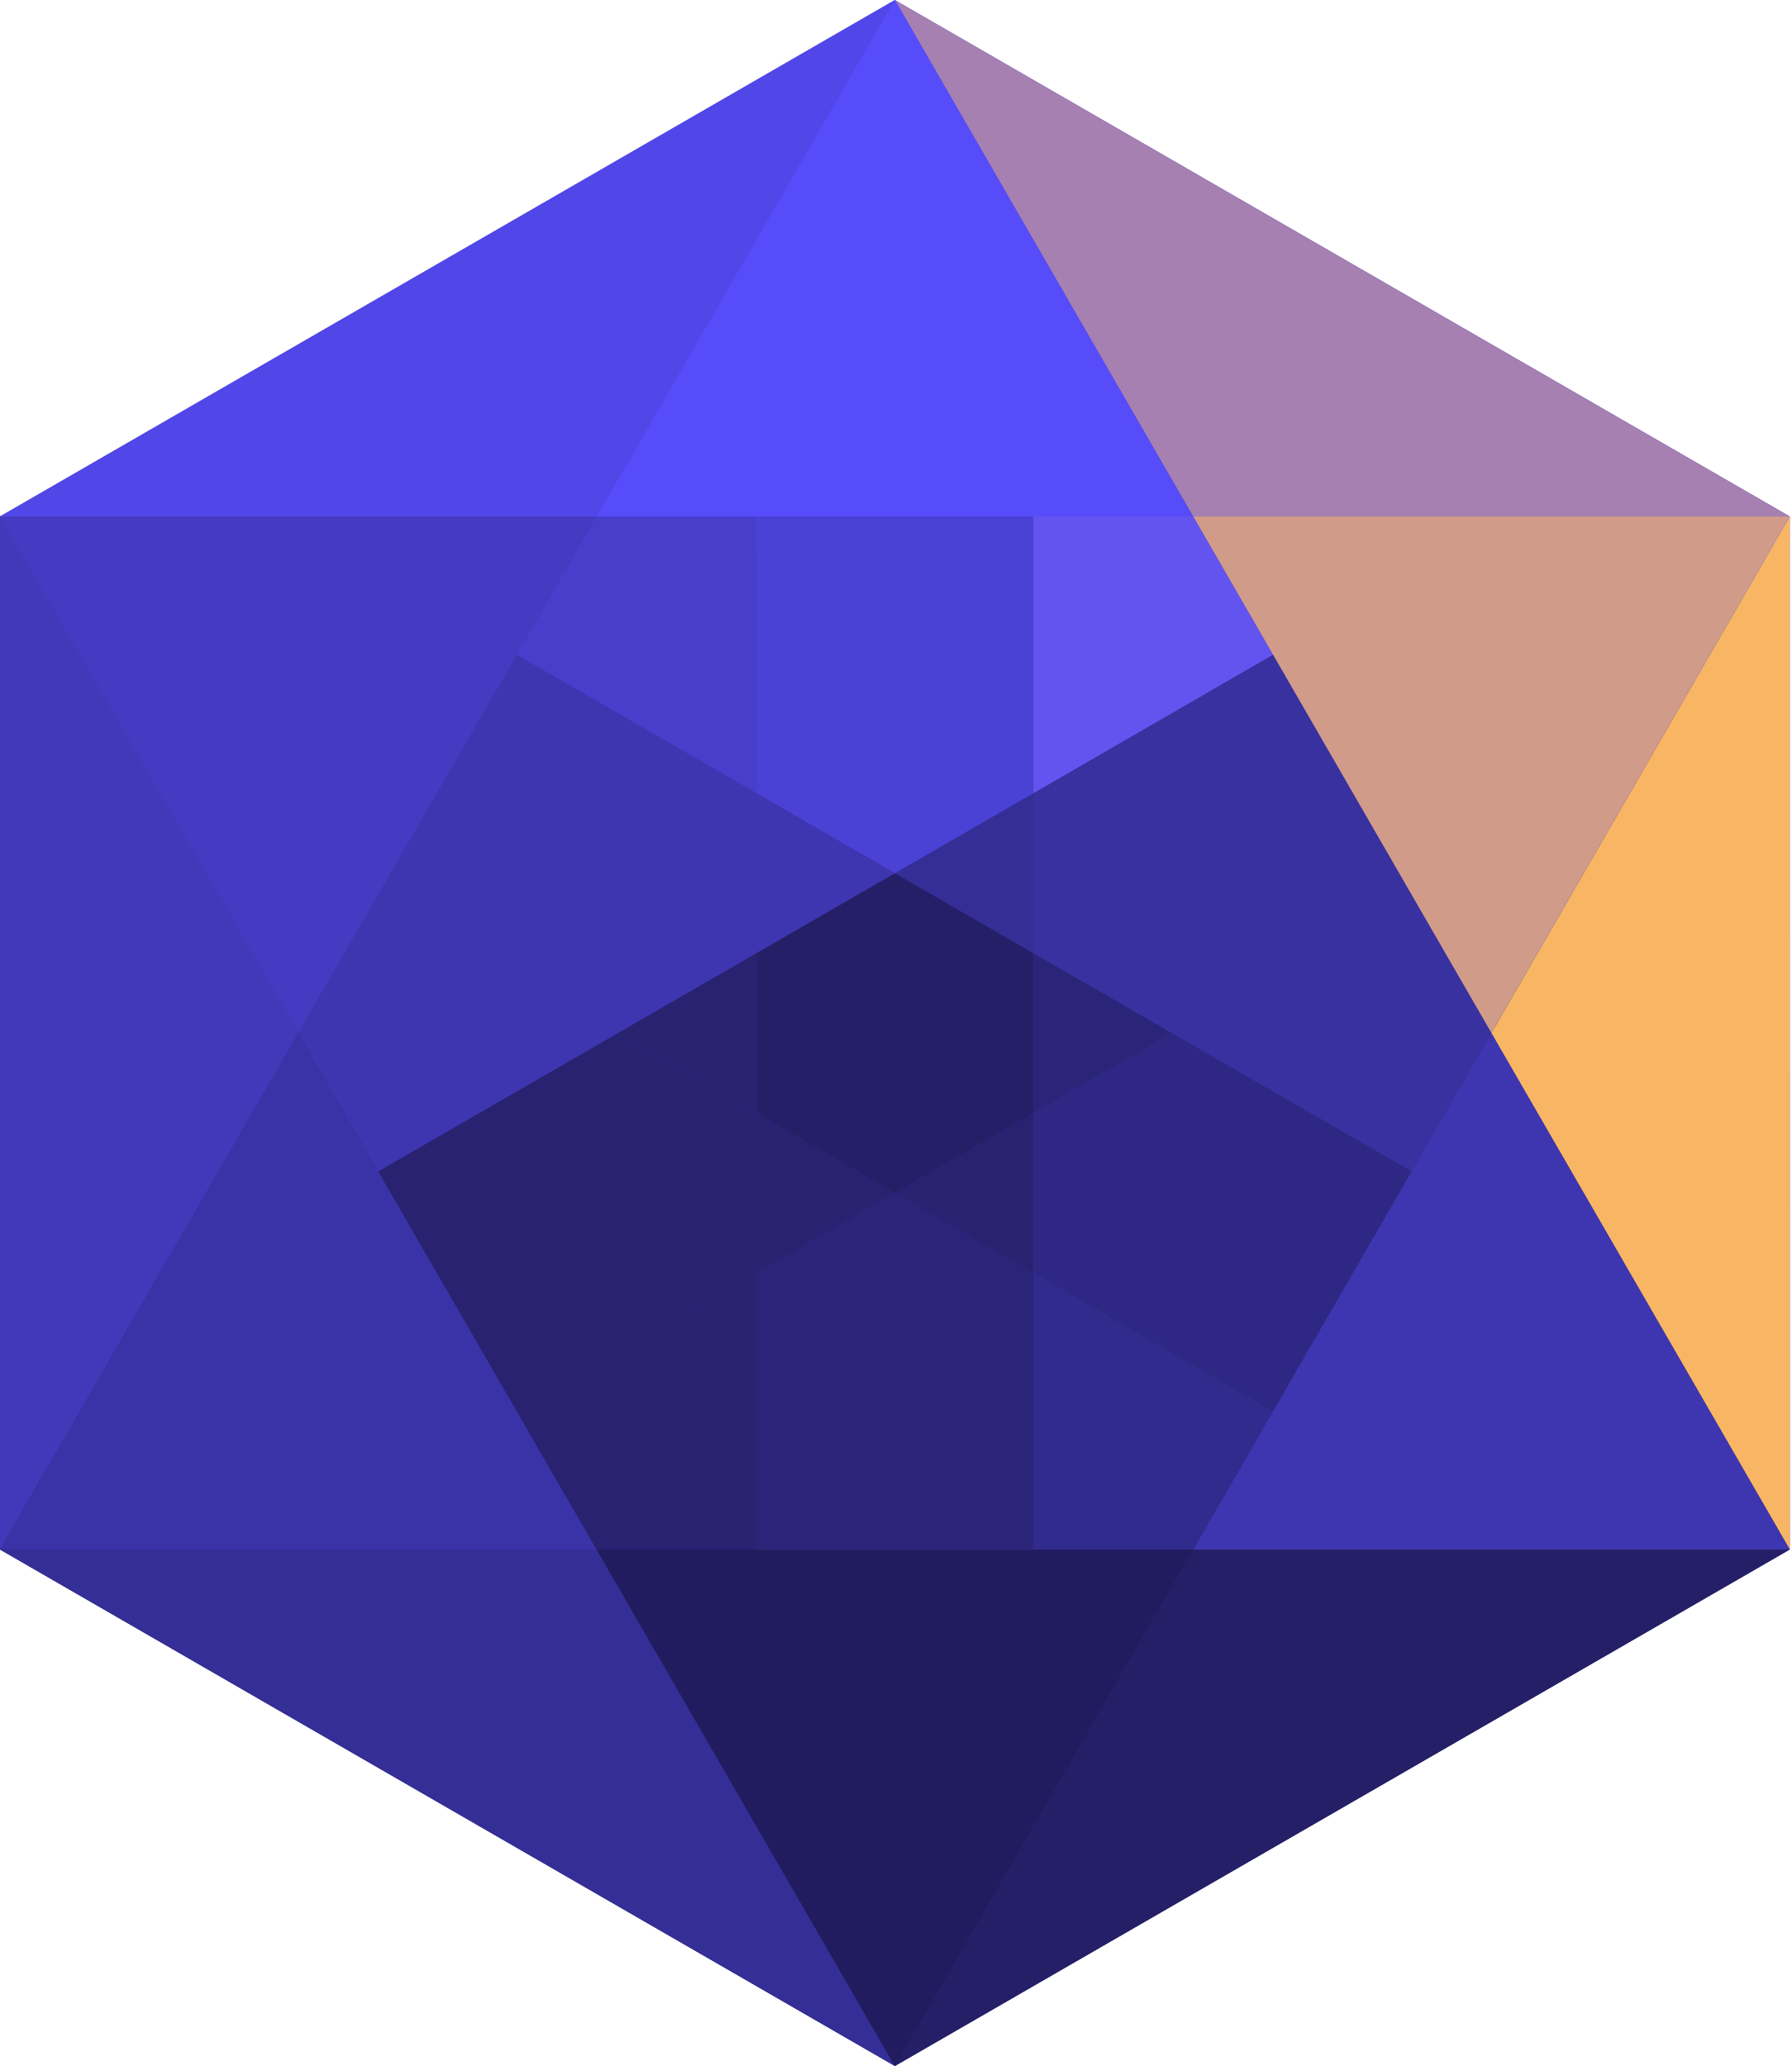
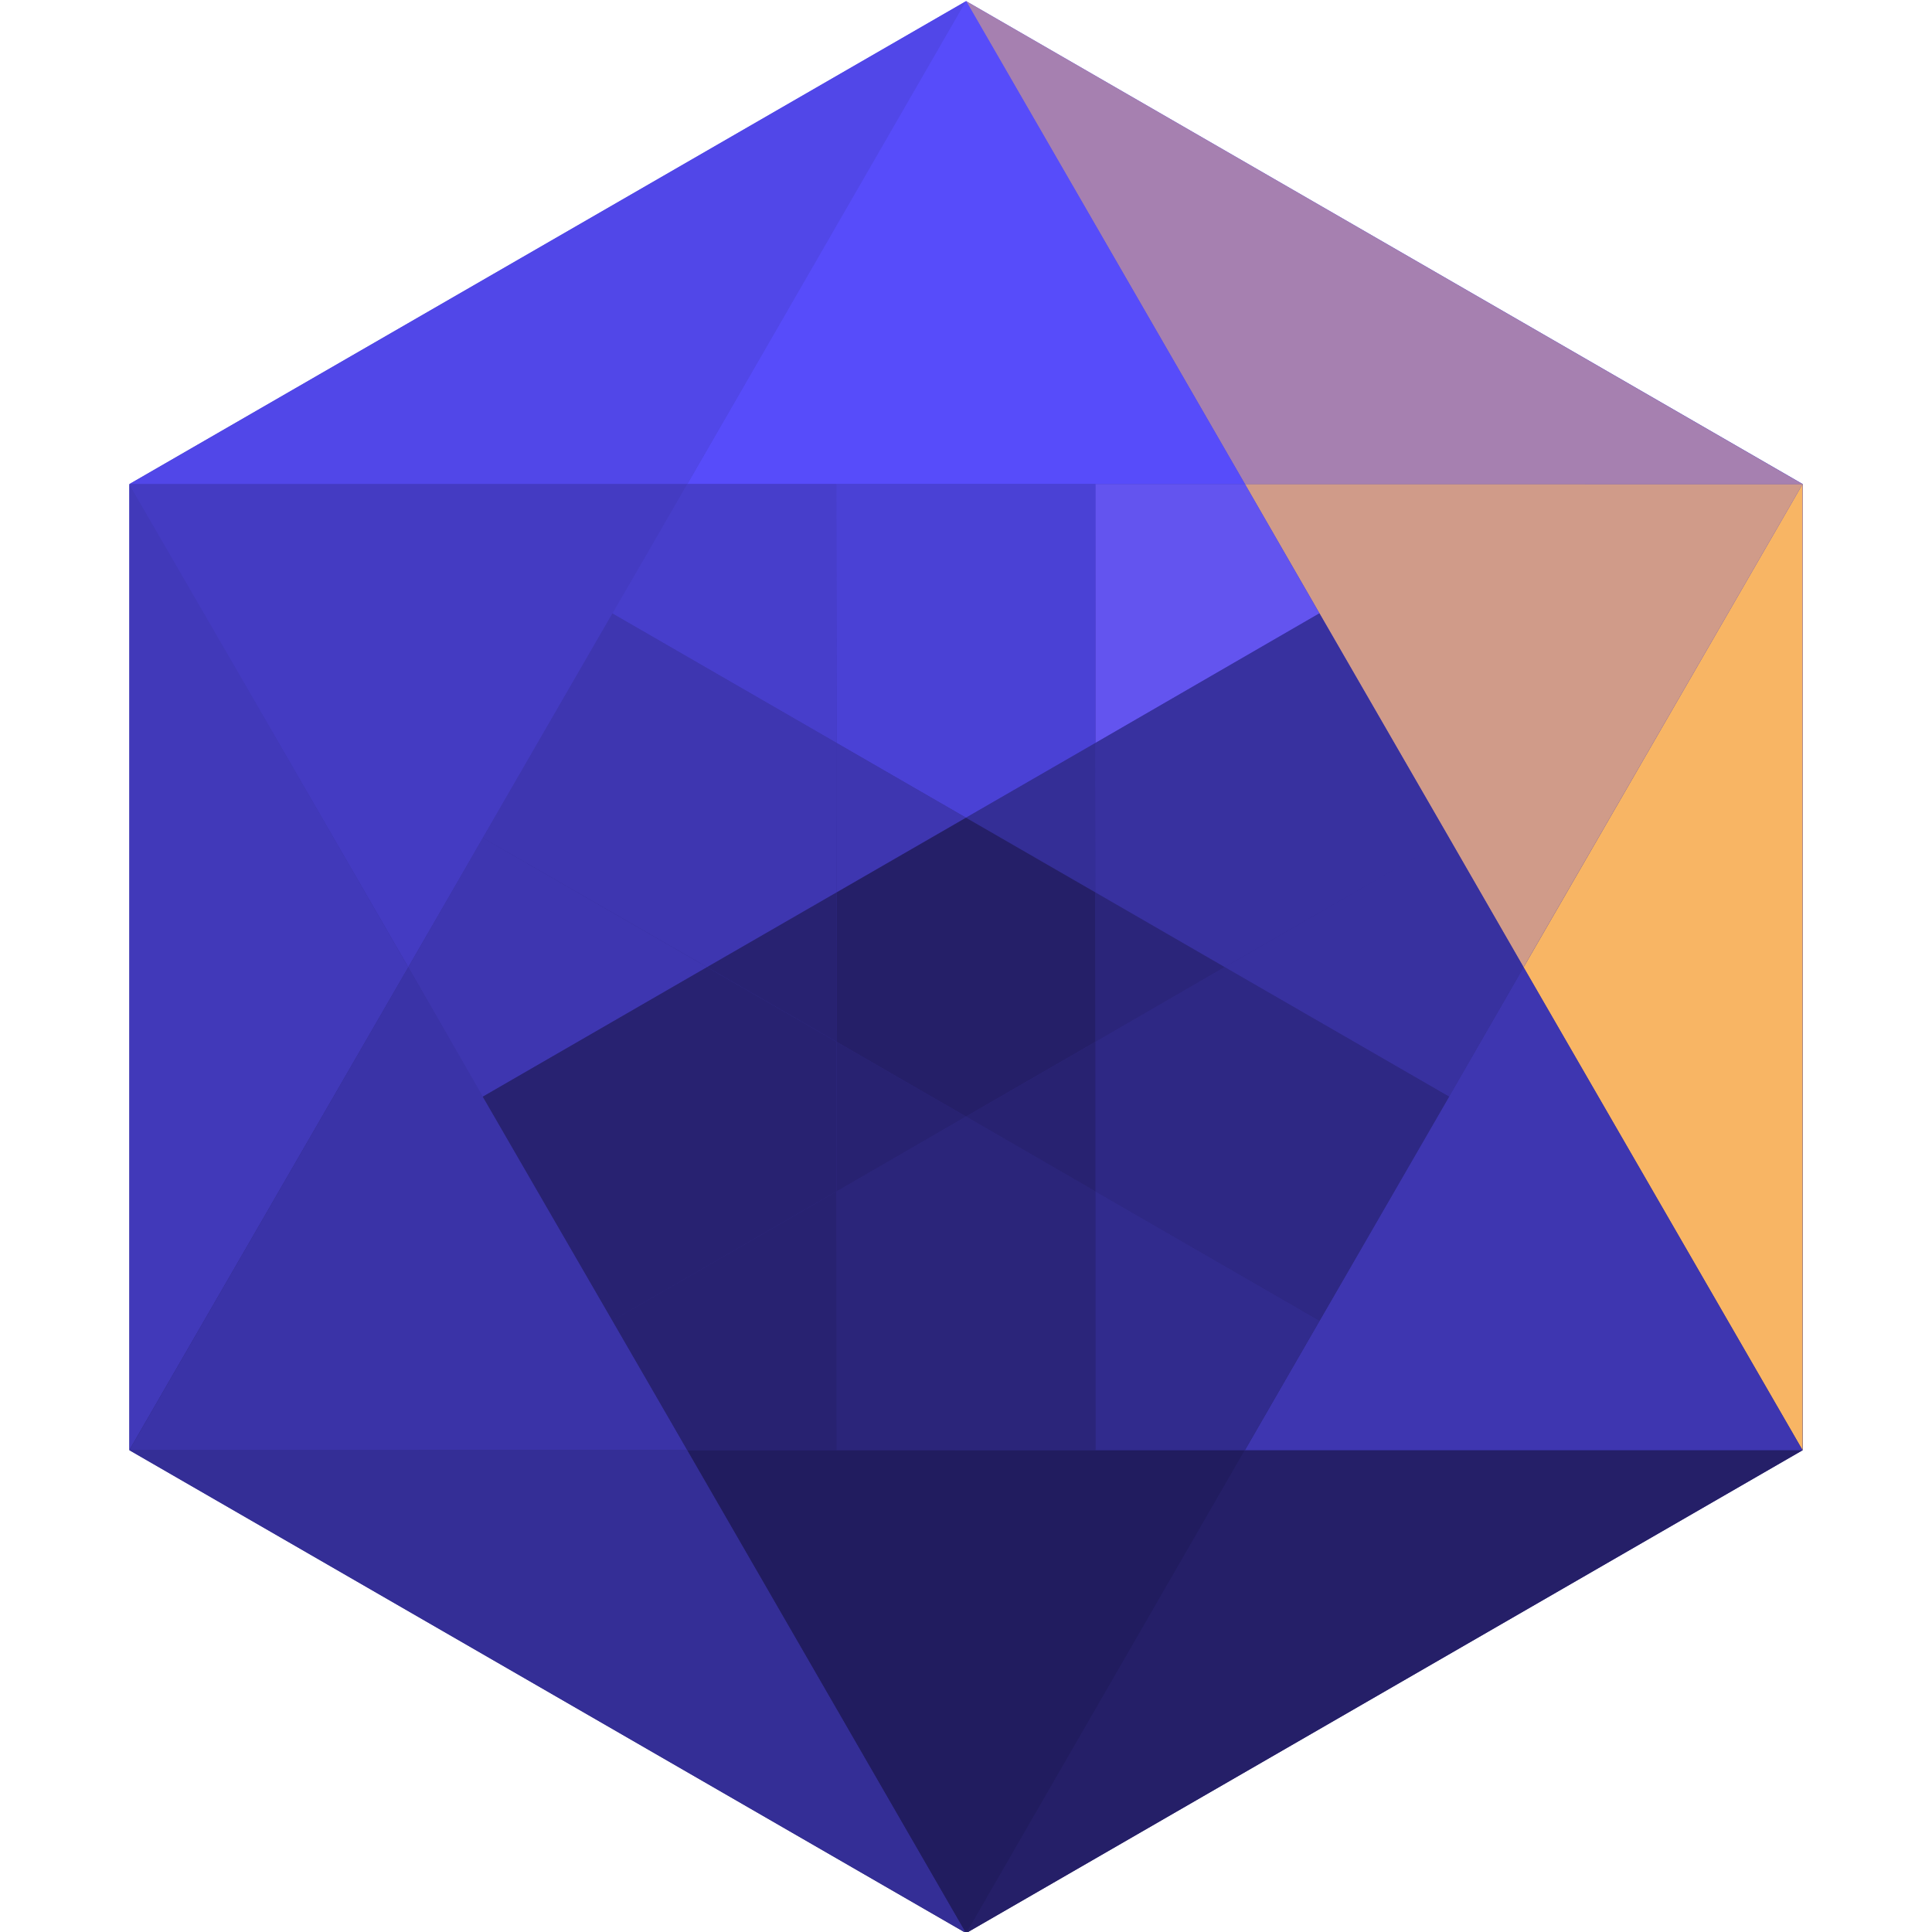
- <svg xmlns="http://www.w3.org/2000/svg" width="100%" height="100%" viewBox="0 0 222 256" version="1.1" xml:space="preserve" style="fill-rule:evenodd;clip-rule:evenodd;stroke-linejoin:round;stroke-miterlimit:2;">
-   <g transform="matrix(1,0,0,1,-401.138,-384)">
-     <g transform="matrix(0.523105,0,0,0.71974,214.61,230.204)">
-       <g transform="matrix(3.3114,0,0,2.40672,356.58,213.683)">
-         <path id="Layer_2" d="M64,0L0,36.944L0,110.844L64,147.788L128,110.844L128,36.944L64,0Z" style="fill:url(#_Linear1);fill-rule:nonzero;" />
-         <g id="Layer_1_1_">
-           <path d="M128,110.844L128,36.944L106.659,73.9L128,110.844Z" style="fill:rgb(248,181,100);fill-rule:nonzero;" />
-           <path d="M64,0L85.329,36.944L128,36.944L64,0Z" style="fill:rgb(166,128,176);fill-rule:nonzero;" />
-           <path d="M85.33,36.944L100.944,64L106.659,73.9L128,36.944L85.33,36.944Z" style="fill:rgb(208,155,137);fill-rule:nonzero;" />
-           <path d="M64,0L0,36.944L42.67,36.944L64,0Z" style="fill:rgb(81,71,232);fill-rule:nonzero;" />
-           <path d="M64,0L42.67,36.944L85.329,36.944L64,0Z" style="fill:rgb(87,76,250);fill-rule:nonzero;" />
-           <path d="M85.329,36.944L73.9,36.944L73.9,56.755L91.044,46.844L85.329,36.944Z" style="fill:rgb(99,84,239);fill-rule:nonzero;" />
-           <path d="M0,36.944L0,110.844L21.341,73.9L0,36.944Z" style="fill:rgb(65,57,185);fill-rule:nonzero;" />
-           <path d="M42.67,36.944L0,36.944L21.341,73.9L27.056,64L42.67,36.944Z" style="fill:rgb(68,59,194);fill-rule:nonzero;" />
-           <path d="M42.67,36.944L36.956,46.844L54.1,56.743L54.1,36.944L42.67,36.944Z" style="fill:rgb(71,62,203);fill-rule:nonzero;" />
-           <path d="M54.1,36.944L54.1,56.743L64,62.47L73.9,56.755L73.9,36.944L54.1,36.944Z" style="fill:rgb(74,65,213);fill-rule:nonzero;" />
-           <path d="M64,147.788L42.67,110.844L0,110.844L64,147.788Z" style="fill:rgb(52,46,150);fill-rule:nonzero;" />
-           <path d="M27.056,83.799L21.341,73.9L0,110.844L42.67,110.844L27.056,83.799Z" style="fill:rgb(58,51,167);fill-rule:nonzero;" />
-           <path d="M27.056,64L21.341,73.9L27.056,83.799L44.201,73.9L27.056,64Z" style="fill:rgb(62,54,176);fill-rule:nonzero;" />
-           <path d="M36.956,46.844L27.056,64L44.201,73.9L54.1,68.185L54.1,56.743L36.956,46.844Z" style="fill:rgb(62,54,176);fill-rule:nonzero;" />
-           <path d="M54.1,56.743L54.1,68.185L64,62.47L54.1,56.743Z" style="fill:rgb(62,54,176);fill-rule:nonzero;" />
-           <path d="M128,110.844L85.329,110.844L64,147.788L128,110.844Z" style="fill:rgb(37,31,104);fill-rule:nonzero;" />
-           <path d="M128,110.844L106.659,73.9L100.944,83.799L85.33,110.844L128,110.844Z" style="fill:rgb(62,54,176);fill-rule:nonzero;" />
-           <path d="M100.944,64L83.799,73.9L100.944,83.799L106.659,73.9L100.944,64Z" style="fill:rgb(56,49,159);fill-rule:nonzero;" />
-           <path d="M91.044,46.844L73.9,56.755L73.9,68.185L83.799,73.9L100.944,64L91.044,46.844Z" style="fill:rgb(56,49,159);fill-rule:nonzero;" />
-           <path d="M64,62.47L73.9,68.185L73.9,56.755L64,62.47Z" style="fill:rgb(52,46,150);fill-rule:nonzero;" />
-           <path d="M85.329,110.844L42.67,110.844L64,147.788L85.329,110.844Z" style="fill:rgb(33,28,95);fill-rule:nonzero;" />
-           <path d="M91.044,100.944L73.9,91.044L73.9,110.844L85.33,110.844L91.044,100.944Z" style="fill:rgb(49,43,141);fill-rule:nonzero;" />
-           <path d="M83.799,73.9L73.9,79.615L73.9,91.044L91.044,100.944L100.944,83.799L83.799,73.9Z" style="fill:rgb(46,40,132);fill-rule:nonzero;" />
-           <path d="M73.9,68.185L73.9,79.615L83.799,73.9L73.9,68.185Z" style="fill:rgb(43,37,122);fill-rule:nonzero;" />
-           <path d="M36.956,100.944L42.67,110.844L54.1,110.844L54.1,91.044L36.956,100.944Z" style="fill:rgb(40,34,113);fill-rule:nonzero;" />
-           <path d="M64,85.33L54.1,91.044L54.1,110.844L73.9,110.844L73.9,91.044L64,85.329L64,85.33Z" style="fill:rgb(43,37,122);fill-rule:nonzero;" />
-           <path d="M64,85.33L73.9,91.044L73.9,79.615L64,85.33Z" style="fill:rgb(40,34,113);fill-rule:nonzero;" />
-           <path d="M44.201,73.9L27.056,83.799L36.956,100.944L54.1,91.044L54.1,79.615L44.201,73.9Z" style="fill:rgb(40,34,113);fill-rule:nonzero;" />
-           <path d="M54.1,79.615L54.1,91.044L64,85.329L54.1,79.615Z" style="fill:rgb(40,34,113);fill-rule:nonzero;" />
-           <path d="M44.201,73.9L54.1,79.615L54.1,68.185L44.201,73.9Z" style="fill:rgb(40,34,113);fill-rule:nonzero;" />
-           <path d="M64,62.47L54.1,68.185L54.1,79.615L64,85.329L73.9,79.615L73.9,68.185L64,62.47Z" style="fill:rgb(37,31,104);fill-rule:nonzero;" />
-         </g>
-       </g>
-     </g>
-   </g>
+ <svg xmlns="http://www.w3.org/2000/svg" width="1000" height="1000">
+   <path d="M500.065 0.581L67.013 250.561V750.602L500.065 1000.58L933.118 750.602V250.561L500.065 0.581Z" fill="url(#paint0_linear)" />
+   <path d="M933.005 750.621V250.581L788.6 500.641L933.005 750.621Z" fill="#F8B564" />
+   <path d="M500.065 0.581L644.384 250.561L933.005 250.581L500.065 0.581Z" fill="#A680B0" />
+   <path d="M644.384 250.561L788.6 500.641L933.005 250.581L644.384 250.561Z" fill="#D09B89" />
+   <path d="M500.065 0.581L66.92 250.581L355.736 250.561L500.065 0.581Z" fill="#5147E8" />
+   <path d="M500.065 0.581L355.736 250.561H644.384L500.065 0.581Z" fill="#574CFA" />
+   <path d="M644.384 250.561H566.967C566.967 250.561 567.014 384.586 566.966 384.586C567.014 384.586 682.923 317.478 682.923 317.478L644.384 250.561Z" fill="#6354EF" />
+   <path d="M66.92 250.581V750.621C66.92 750.621 211.328 500.645 211.326 500.645C211.328 500.645 66.92 250.581 66.92 250.581Z" fill="#4139B9" />
+   <path d="M355.736 250.561L66.92 250.581C66.92 250.581 211.323 500.645 211.326 500.645C211.323 500.645 355.736 250.561 355.736 250.561Z" fill="#443BC2" />
+   <path d="M355.736 250.561C355.736 250.561 317.014 317.524 316.967 317.524C317.014 317.524 433.013 384.55 433.013 384.55L432.921 250.561H355.736Z" fill="#473ECB" />
+   <path d="M432.921 250.561L433.013 384.55L500.001 423.243C500.001 423.243 566.945 384.586 566.966 384.586C566.945 384.586 566.967 250.561 566.967 250.561H432.921Z" fill="#4A41D5" />
+   <path d="M500.065 1000.56L355.736 750.581L66.92 750.621L500.065 1000.56Z" fill="#342E96" />
+   <path d="M355.736 750.581C355.736 750.581 211.328 500.645 211.326 500.645C211.328 500.645 66.92 750.621 66.92 750.621L355.736 750.581Z" fill="#3A33A7" />
+   <path d="M249.88 433.686C249.88 433.686 211.323 500.645 211.326 500.645C211.323 500.645 249.88 567.657 249.88 567.657C249.88 567.657 365.993 500.581 365.996 500.581C365.993 500.581 249.88 433.686 249.88 433.686Z" fill="#3E36B0" />
+   <path d="M316.967 317.524C316.92 317.524 249.88 433.686 249.88 433.686C249.88 433.686 365.993 500.581 365.996 500.581C365.993 500.581 433.013 461.912 433.015 461.912C433.013 461.912 433.013 384.55 433.013 384.55C433.013 384.55 316.92 317.524 316.967 317.524Z" fill="#3E36B0" />
+   <path d="M433.013 384.55C433.013 384.55 433.013 461.912 433.015 461.912C433.013 461.912 500 423.243 500.001 423.243C500 423.243 433.013 384.55 433.013 384.55Z" fill="#3E36B0" />
+   <path d="M933.005 750.621H644.361L500.065 1000.56L933.005 750.621Z" fill="#251F68" />
+   <path d="M933.005 750.621L788.6 500.641L644.361 750.621H933.005Z" fill="#3E36B0" />
+   <path d="M750.069 433.686C750.069 433.686 633.898 500.581 633.895 500.581C633.898 500.581 750.069 567.657 750.069 567.657L788.6 500.641L750.069 433.686Z" fill="#38319F" />
+   <path d="M682.923 317.478C682.923 317.478 567.014 384.586 566.966 384.586C567.014 384.586 566.987 461.913 566.987 461.913C566.987 461.913 633.893 500.581 633.895 500.581C633.893 500.581 750.069 433.686 750.069 433.686L682.923 317.478Z" fill="#38319F" />
+   <path d="M500.001 423.243L566.987 461.913C566.987 461.913 566.918 384.586 566.966 384.586C566.918 384.586 500.001 423.243 500.001 423.243Z" fill="#342E96" />
+   <path d="M644.361 750.621L355.736 750.581L500.065 1000.56L644.361 750.621Z" fill="#211C5F" />
+   <path d="M683.041 683.585L566.987 616.646V750.621H644.361L683.041 683.585Z" fill="#312B8D" />
+   <path d="M633.895 500.581C633.898 500.581 566.987 539.255 566.987 539.255V616.646L683.041 683.585L750.069 567.657C750.069 567.657 633.898 500.581 633.895 500.581Z" fill="#2E2884" />
+   <path d="M566.987 461.913V539.255C566.987 539.255 633.893 500.581 633.895 500.581C633.893 500.581 566.987 461.913 566.987 461.913Z" fill="#2B257A" />
+   <path d="M316.967 683.556C317.014 683.556 355.736 750.581 355.736 750.581C355.736 750.581 433.013 750.621 433.016 750.621C433.013 750.621 433.013 616.645 433.016 616.645C433.013 616.645 317.014 683.556 316.967 683.556Z" fill="#282271" />
+   <path d="M500.001 577.919C500.001 577.919 433.018 616.645 433.016 616.645C433.018 616.645 433.018 750.621 433.016 750.621H566.987V616.646L500.001 577.919Z" fill="#2B257A" />
+   <path d="M500.001 577.919C500 577.919 566.987 616.646 566.987 616.646V539.255C566.987 539.255 500 577.919 500.001 577.919Z" fill="#282271" />
+   <path d="M365.996 500.581C365.993 500.581 249.88 567.657 249.88 567.657C249.88 567.657 316.92 683.556 316.967 683.556C316.92 683.556 433.018 616.645 433.016 616.645C433.018 616.645 433.013 539.256 433.016 539.256C433.013 539.256 365.993 500.581 365.996 500.581Z" fill="#282271" />
+   <path d="M433.016 539.256C433.018 539.256 433.018 616.645 433.016 616.645C433.018 616.645 500.001 577.919 500.001 577.919C500.001 577.919 433.018 539.256 433.016 539.256Z" fill="#282271" />
+   <path d="M365.996 500.581C365.998 500.581 433.013 539.256 433.016 539.256C433.013 539.256 433.013 461.912 433.015 461.912C433.013 461.912 365.998 500.581 365.996 500.581Z" fill="#282271" />
+   <path d="M500.001 423.242C500 423.242 433.018 461.912 433.016 461.912C433.018 461.912 433.018 539.255 433.016 539.255C433.018 539.255 500 577.919 500.001 577.919C500 577.919 566.987 539.254 566.987 539.254V461.913C566.987 461.913 500 423.242 500.001 423.242Z" fill="#251F68" />
  <defs>
-     <linearGradient id="_Linear1" x1="0" y1="0" x2="1" y2="0" gradientUnits="userSpaceOnUse" gradientTransform="matrix(9.04941e-15,147.788,-147.788,9.04941e-15,64,1.42109e-14)">
-       <stop offset="0" style="stop-color:rgb(87,76,250);stop-opacity:1" />
-       <stop offset="0.54" style="stop-color:rgb(48,41,138);stop-opacity:1" />
-       <stop offset="1" style="stop-color:rgb(33,28,95);stop-opacity:1" />
+     <linearGradient id="paint0_linear" x1="500.065" y1="0.581" x2="500.065" y2="1000.58" gradientUnits="userSpaceOnUse">
+       <stop stop-color="#574CFA" />
+       <stop offset="0.54" stop-color="#30298A" />
+       <stop offset="1" stop-color="#211C5F" />
    </linearGradient>
  </defs>
</svg>
